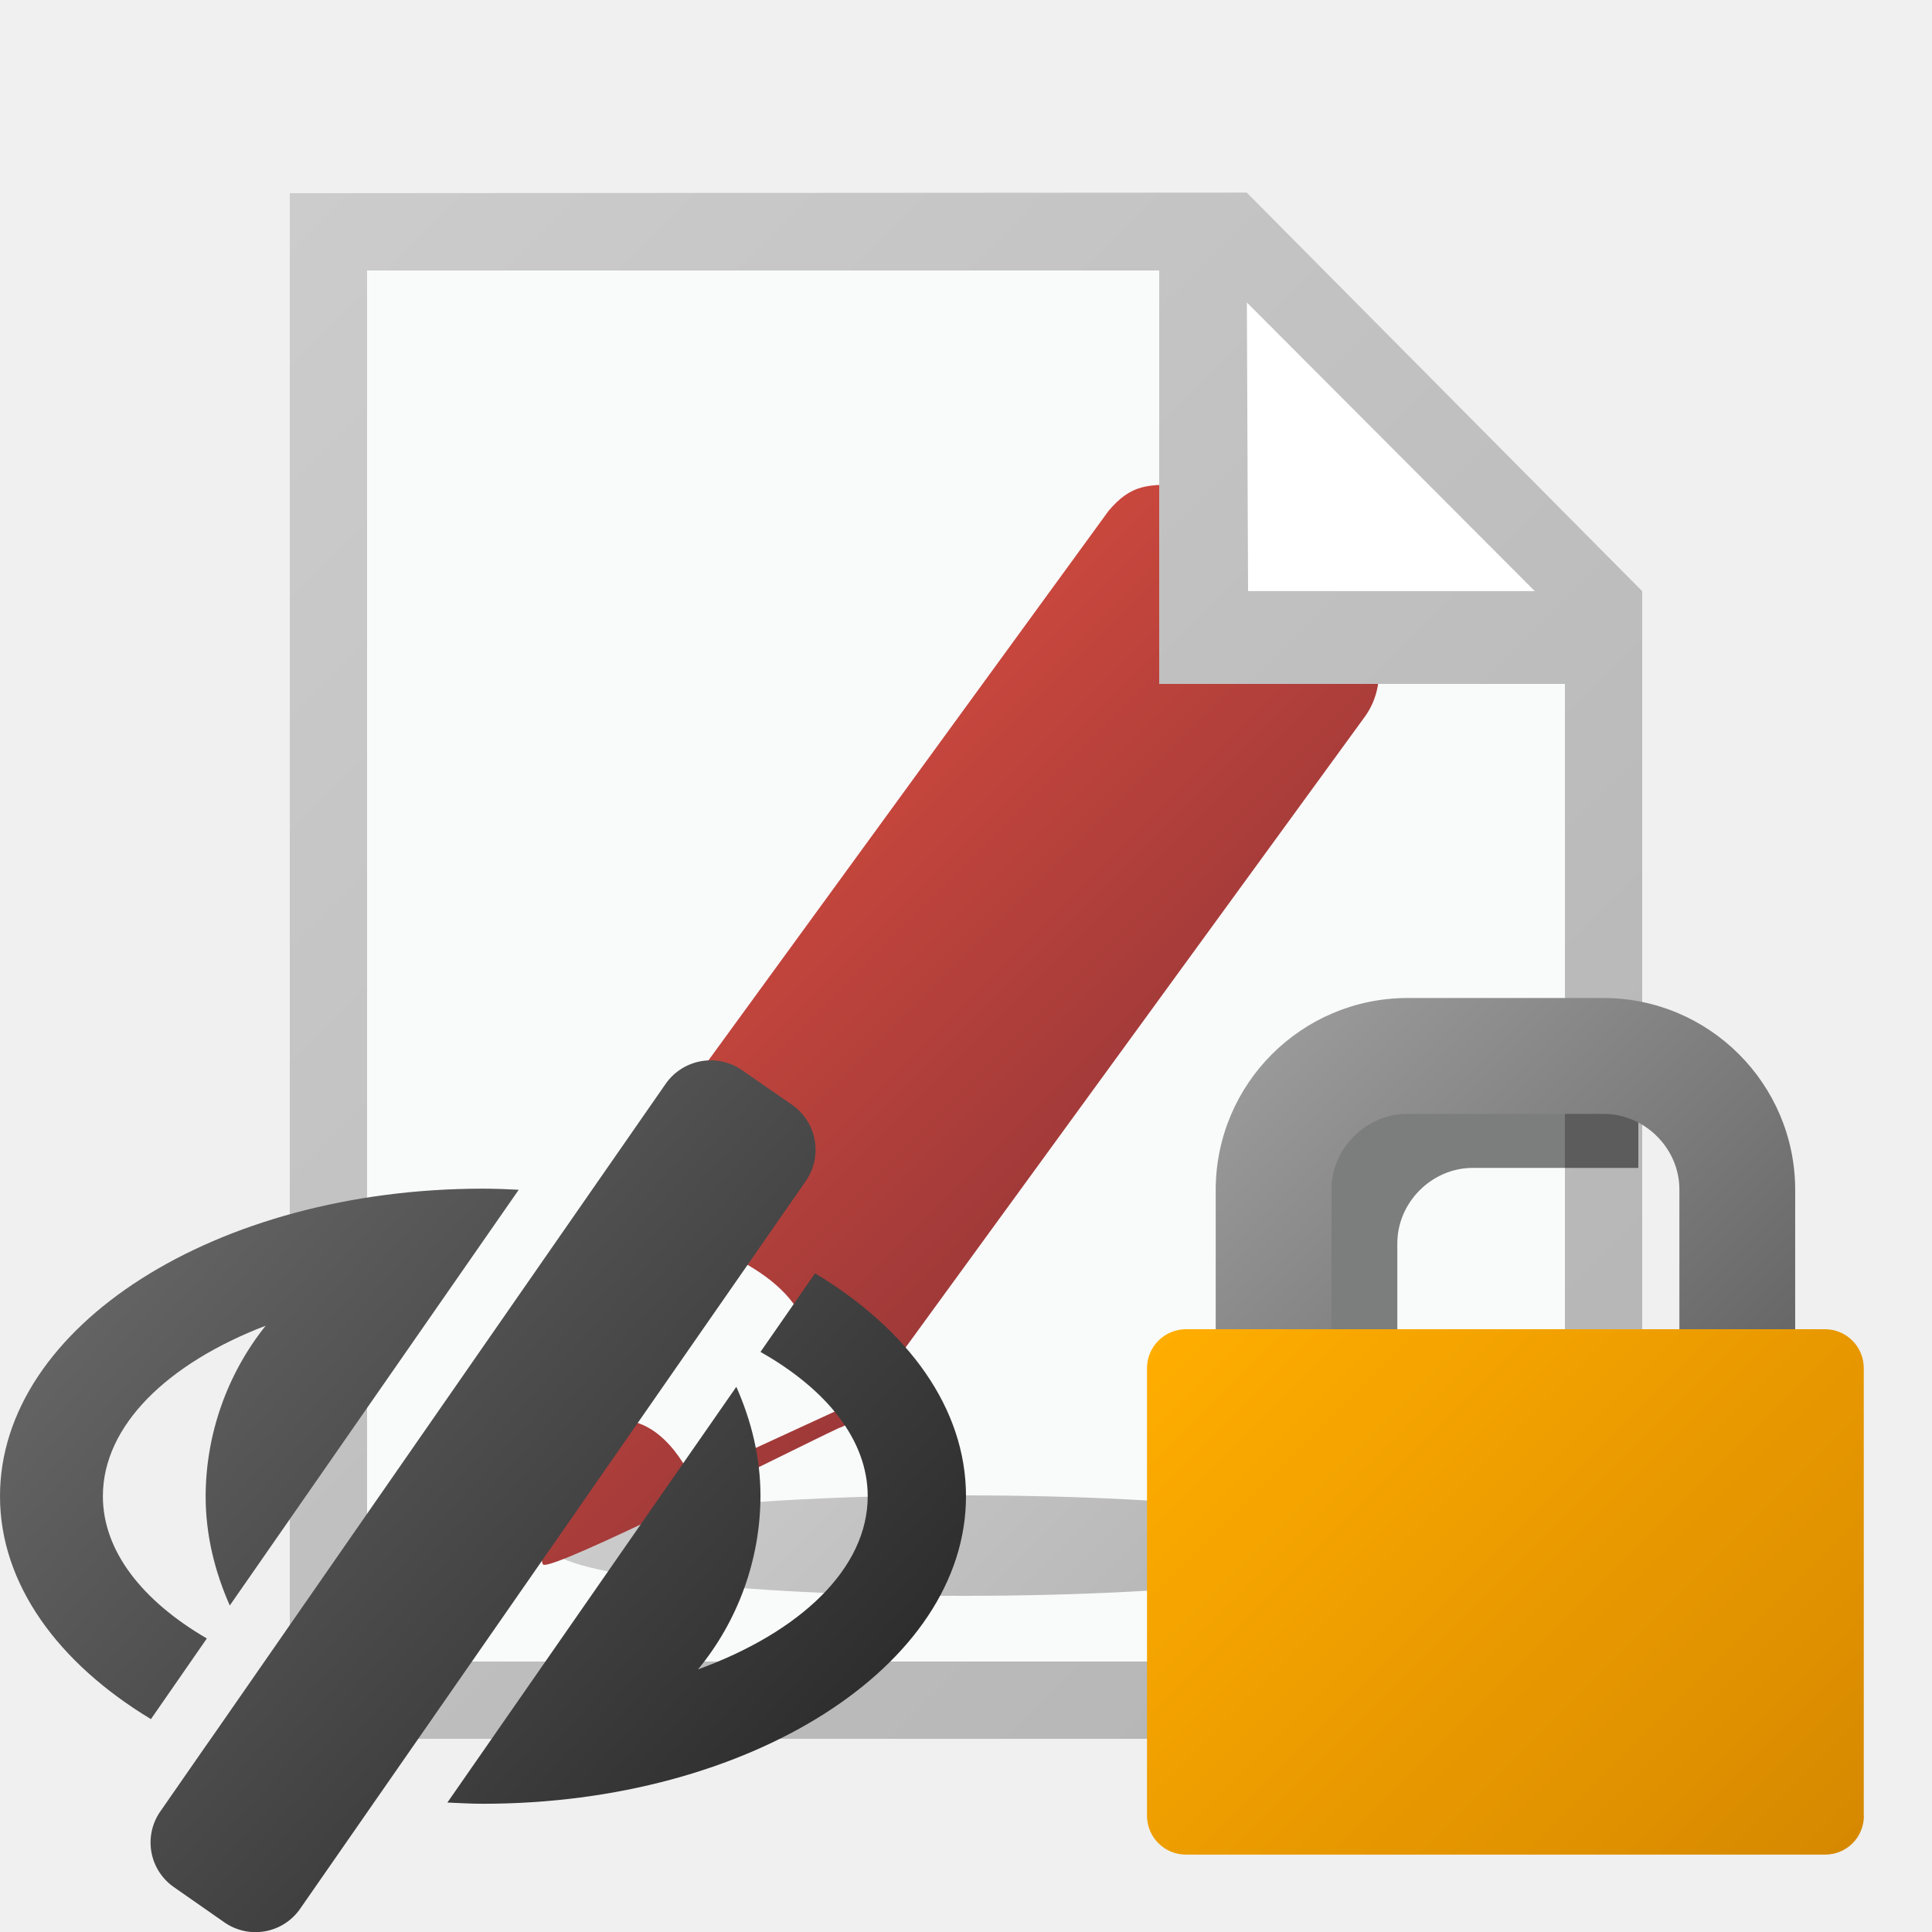
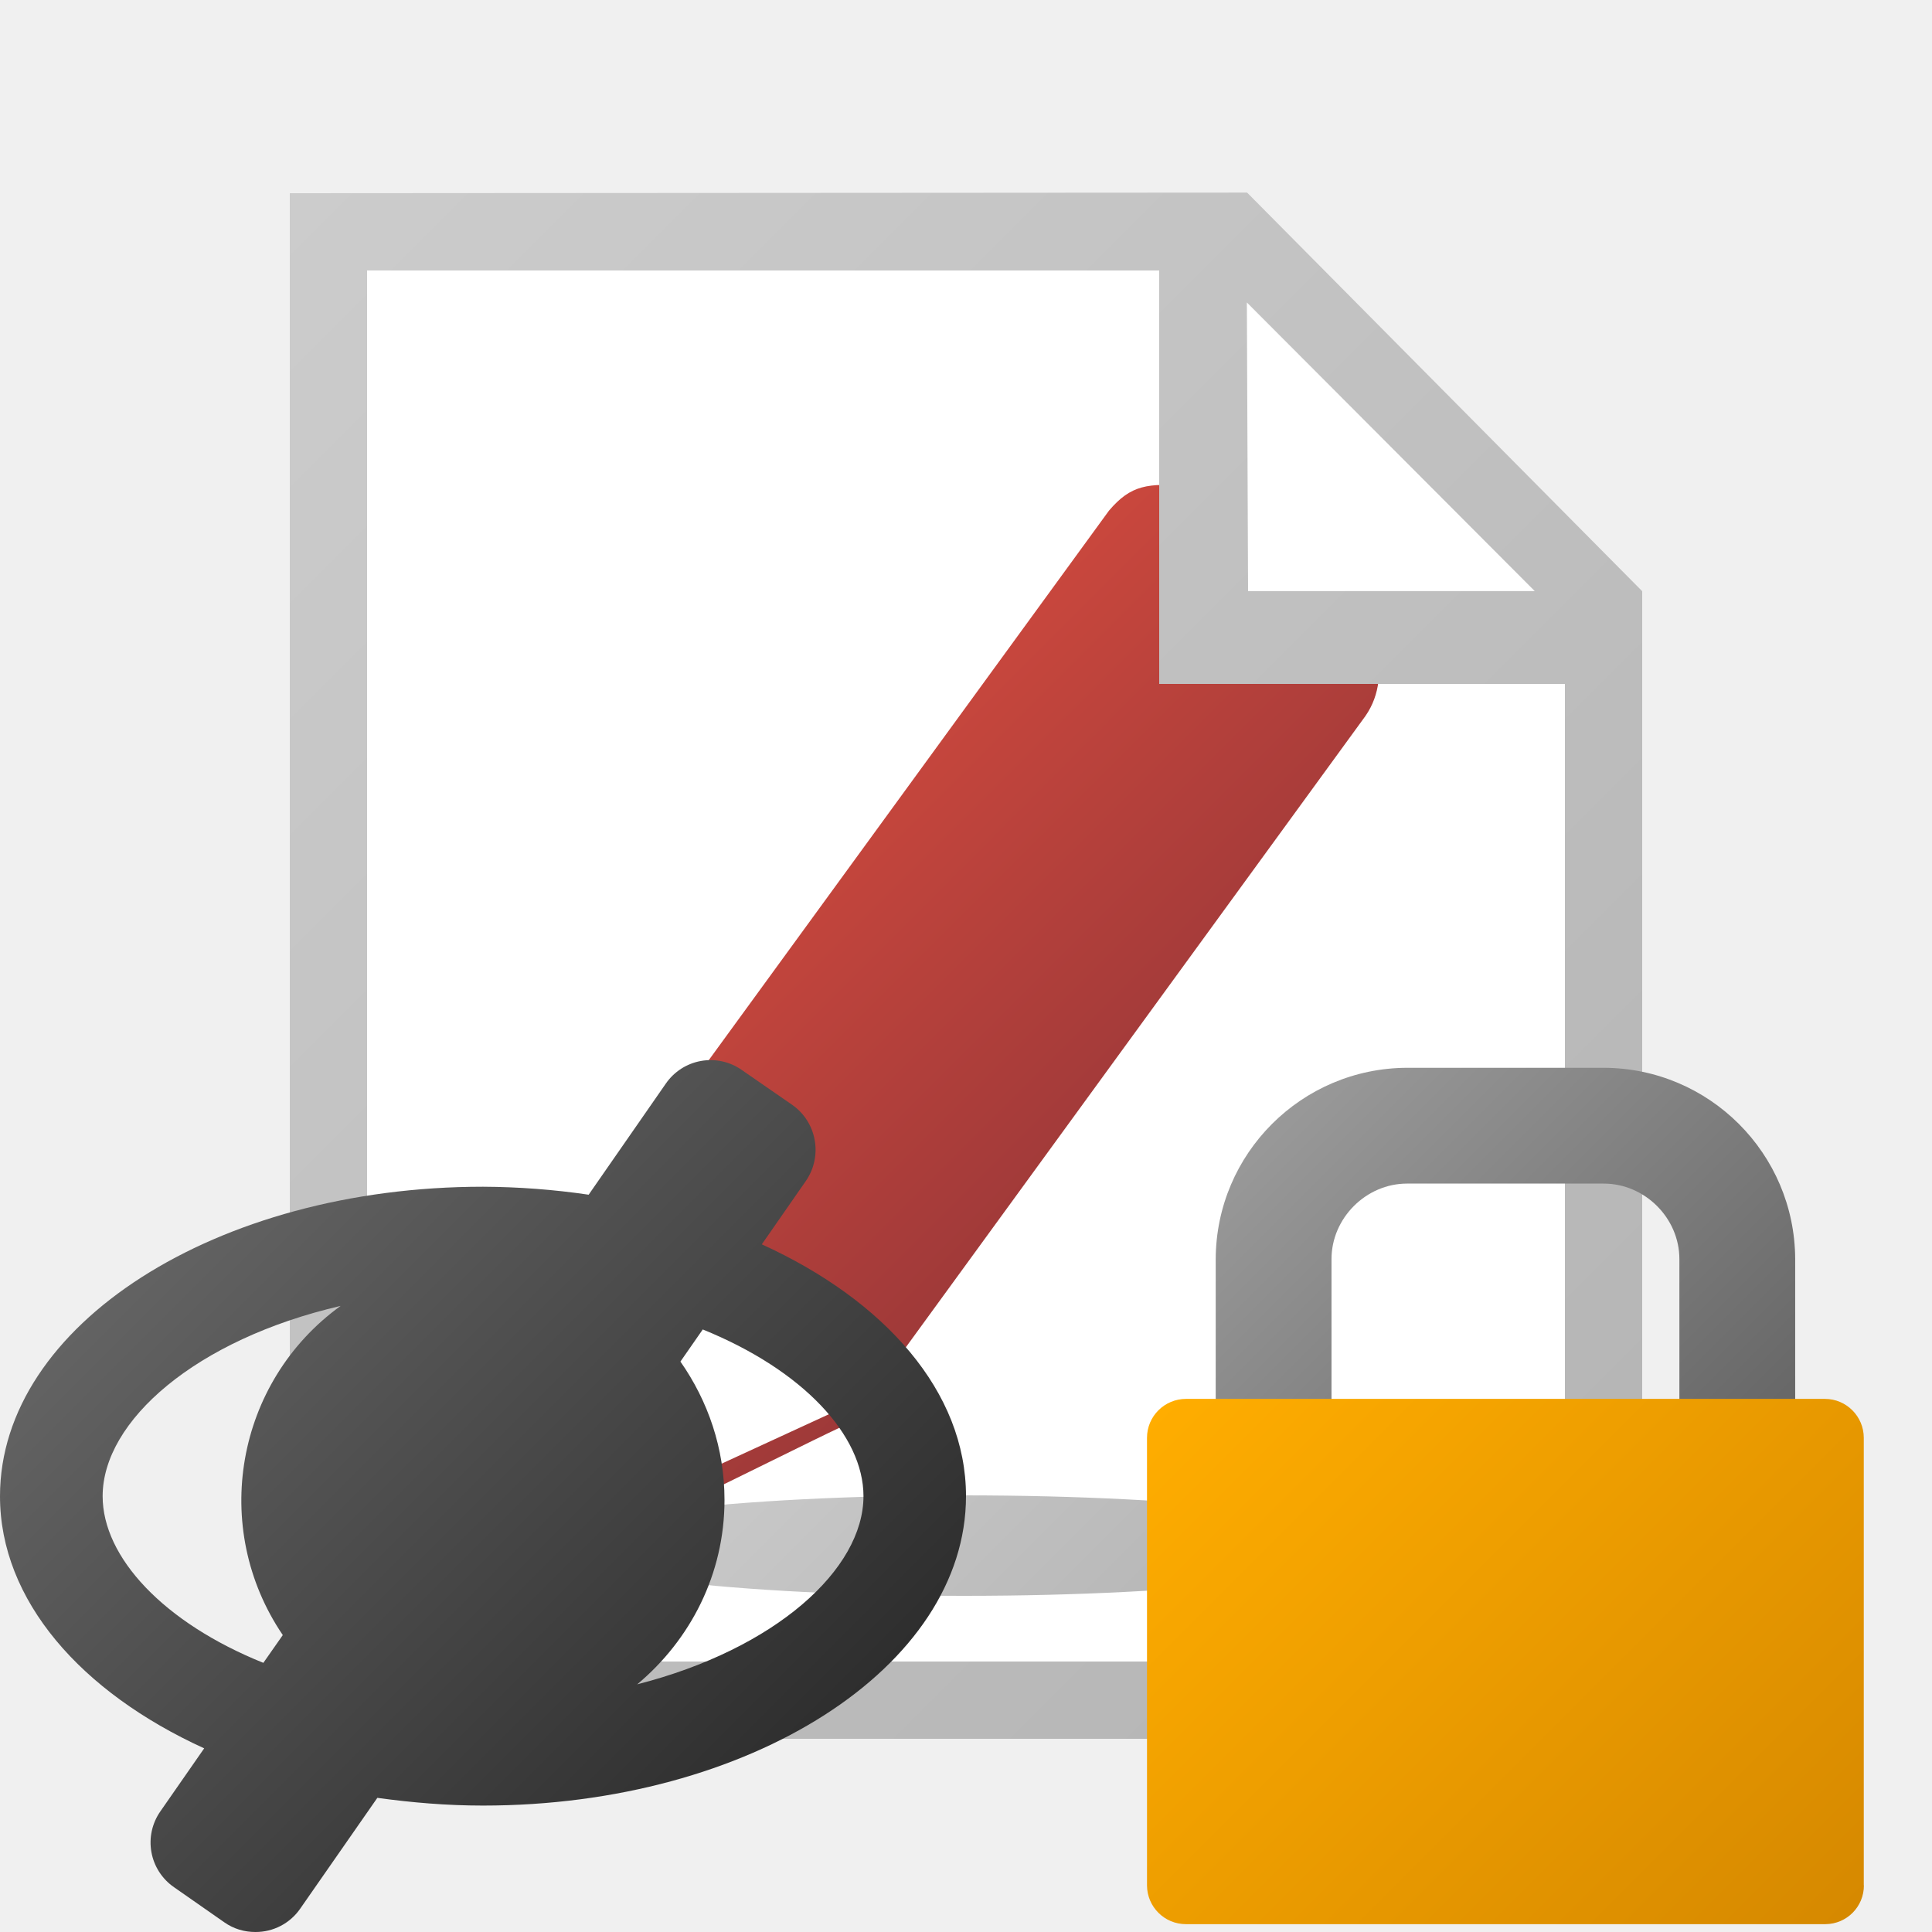
<svg xmlns="http://www.w3.org/2000/svg" width="18" height="18" viewBox="0 0 16 16">
  <path fill="#FFF" d="M13.12 4.96v9.12H2.88V1.92h7.296l2.944 3.04z" />
-   <path fill="#F9FAFA" d="M13.12 4.96v9.12H2.88V1.92h7.296l2.944 3.04z" />
-   <linearGradient id="a" gradientUnits="userSpaceOnUse" x1="9245.242" y1="-13232.848" x2="9353.533" y2="-13341.139" gradientTransform="matrix(.032 0 0 -.032 -289.596 -412.384)">
+   <path fill="#FFF" d="M13.12 4.96v9.12H2.88V1.92h7.296l2.944 3.04z" />
+   <linearGradient id="a" gradientUnits="userSpaceOnUse" x1="36396.863" y1="51963.82" x2="36505.16" y2="52072.117" gradientTransform="matrix(.032 0 0 .032 -1158.449 -1651.775)">
    <stop offset="0" stop-color="#ccc" />
    <stop offset="1" stop-color="#b3b3b3" />
  </linearGradient>
  <ellipse fill="url(#a)" cx="7.984" cy="12.8" rx="3.44" ry=".416" />
-   <linearGradient id="b" gradientUnits="userSpaceOnUse" x1="9242.963" y1="-13112.857" x2="9327.49" y2="-13197.385" gradientTransform="matrix(.032 0 0 -.032 -289.596 -412.384)">
+   <linearGradient id="b" gradientUnits="userSpaceOnUse" x1="36394.629" y1="51843.855" x2="36479.152" y2="51928.375" gradientTransform="matrix(.032 0 0 .032 -1158.449 -1651.775)">
    <stop offset="0" stop-color="#c9473d" />
    <stop offset="1" stop-color="#9e3939" />
  </linearGradient>
-   <path fill="url(#b)" d="M11.306 5.096s.065-.2-.563-.657c-.628-.457-.9-.414-.9-.414-.339-.026-.478-.01-.661.204l-4.291 5.893a.274.274 0 0 0-.044.089h-.011s-.427 2.683-.338 2.746c.08.057 2.037-.938 2.45-1.131a.25.25 0 0 0 .068-.033h.001a.308.308 0 0 0 .073-.071l4.217-5.792c.258-.366-.001-.834-.001-.834zm-5.583 7.142s-.243-.565-.688-.465l-.238.322.354-1.922c.35.023.621.108.785.175.231.099.514.257.66.485.34.531.421.809.421.809l-1.294.596z" />
+   <path fill="url(#b)" d="M11.307 5.096s.064-.2-.563-.657-.9-.414-.9-.414c-.339-.026-.478-.01-.66.204l-4.292 5.893a.274.274 0 0 0-.044.089h-.012s-.427 2.684-.338 2.746c.08.057 2.037-.938 2.45-1.131a.284.284 0 0 0 .068-.033h.001a.324.324 0 0 0 .073-.07l4.217-5.792c.257-.367 0-.835 0-.835zm-5.584 7.142s-.243-.565-.688-.465l-.238.322.354-1.925c.35.021.621.106.785.177.231.1.514.258.66.483.34.53.421.812.421.812l-1.294.596z" />
  <path fill="#FFF" d="M9.984 2.08l.256 3.2 2.88-.32-3.136-2.88z" />
-   <linearGradient id="c" gradientUnits="userSpaceOnUse" x1="35348.453" y1="51322.074" x2="35723.457" y2="51697.078" gradientTransform="matrix(.032 0 0 .032 -1129.968 -1639.488)">
+   <linearGradient id="c" gradientUnits="userSpaceOnUse" x1="62500.109" y1="-90021.039" x2="62875.113" y2="-90396.047" gradientTransform="matrix(.032 0 0 -.032 -1998.82 -2877.856)">
    <stop offset="0" stop-color="#ccc" />
    <stop offset="1" stop-color="#b3b3b3" />
  </linearGradient>
-   <path fill="url(#c)" d="M10.323 1.595L2.4 1.6v12.8h11.2V4.896l-3.274-3.3-.003-.001zm2.387 3.3h-2.374l-.01-2.39 2.384 2.39zm.25 8.865H3.04V2.24H9.6v3.424h3.36v8.096z" />
-   <path opacity=".5" d="M13.568 11.456h-1.996v-1.159c0-.339.285-.625.625-.625h1.371v-.96h-1.371a1.59 1.59 0 0 0-1.586 1.585v1.159h-.246a.323.323 0 0 0-.322.321v2.591h3.525v-2.912z" />
-   <linearGradient id="d" gradientUnits="userSpaceOnUse" x1="18140.484" y1="25689.305" x2="18246.285" y2="25795.106" gradientTransform="matrix(.032 0 0 .032 -569.72 -813.568)">
+   <path fill="url(#c)" d="M10.323 1.595L2.4 1.6v12.8h11.2V4.896l-3.271-3.3-.006-.001zm2.387 3.3h-2.374l-.01-2.39 2.384 2.39zm.25 8.865H3.04V2.24H9.6v3.424h3.36v8.096z" />
+   <linearGradient id="d" gradientUnits="userSpaceOnUse" x1="45292.137" y1="-64406.367" x2="45397.922" y2="-64512.152" gradientTransform="matrix(.032 0 0 -.032 -1438.573 -2051.936)">
    <stop offset="0" stop-color="#999" />
    <stop offset="1" stop-color="#666" />
  </linearGradient>
-   <path fill="url(#d)" d="M11.027 11.168V9.85c0-.34.287-.625.625-.625h1.63c.339 0 .626.285.626.625v1.318h.959V9.85a1.59 1.59 0 0 0-1.585-1.585h-1.63a1.59 1.59 0 0 0-1.584 1.585v1.318h.959z" />
-   <linearGradient id="e" gradientUnits="userSpaceOnUse" x1="18115.955" y1="25758.594" x2="18270.809" y2="25913.447" gradientTransform="matrix(.032 0 0 .032 -569.72 -813.568)">
+   <path fill="url(#d)" d="M11.027 11.745v-1.318c0-.34.287-.625.625-.625h1.63c.339 0 .626.285.626.625v1.318h.959v-1.318a1.59 1.59 0 0 0-1.585-1.584h-1.63a1.59 1.59 0 0 0-1.584 1.584v1.318h.959z" />
+   <linearGradient id="e" gradientUnits="userSpaceOnUse" x1="45267.598" y1="-64475.617" x2="45422.453" y2="-64630.473" gradientTransform="matrix(.032 0 0 -.032 -1438.573 -2051.936)">
    <stop offset="0" stop-color="#ffad00" />
    <stop offset="1" stop-color="#d68900" />
  </linearGradient>
-   <path fill="url(#e)" d="M15.436 15.037a.32.32 0 0 1-.321.322H9.822a.322.322 0 0 1-.323-.322V11.33c0-.178.146-.322.323-.322h5.291c.179 0 .322.145.322.322v3.707h.001z" />
-   <linearGradient id="f" gradientUnits="userSpaceOnUse" x1="1.461" y1="10.132" x2="6.545" y2="14.652">
+   <path fill="url(#e)" d="M15.436 15.614a.32.32 0 0 1-.318.321H9.822a.322.322 0 0 1-.323-.321v-3.707c0-.179.146-.322.323-.322h5.291c.179 0 .322.146.322.322v3.707h.001z" />
+   <linearGradient id="f" gradientUnits="userSpaceOnUse" x1="289.286" y1="-404.974" x2="294.037" y2="-409.725" gradientTransform="matrix(1 0 0 -1 -287.66 -394.96)">
    <stop offset="0" stop-color="#636363" />
    <stop offset="1" stop-color="#2e2e2e" />
  </linearGradient>
-   <path fill="url(#f)" d="M8 12.391c0 1.406-1.791 2.547-4 2.547-.1 0-.197-.006-.295-.01l2.393-3.443c.123.278.2.581.2.906a2.27 2.27 0 0 1-.517 1.434c.848-.309 1.405-.836 1.405-1.434 0-.465-.34-.885-.888-1.195l.452-.651c.769.463 1.25 1.117 1.25 1.846zm-7.148 0c0-.584.534-1.1 1.348-1.412a2.276 2.276 0 0 0-.497 1.412c0 .324.077.627.2.905l2.393-3.443A5.815 5.815 0 0 0 4 9.844c-2.209 0-4 1.139-4 2.547 0 .727.481 1.382 1.25 1.846l.463-.668c-.531-.309-.861-.722-.861-1.178zM6.56 9.15l-.417-.289a.455.455 0 0 0-.629.113l-.646.93-1.416 2.039-1.663 2.395-.093.133-.368.53a.45.45 0 0 0 .113.628l.417.291a.45.45 0 0 0 .628-.113L6.674 9.78a.454.454 0 0 0-.114-.63z" />
+   <path fill="url(#f)" d="M6.309 10.305l.365-.525a.455.455 0 0 0-.113-.63l-.418-.289a.45.45 0 0 0-.629.113l-.639.92A6.207 6.207 0 0 0 4 9.828c-2.209 0-4 1.146-4 2.563 0 .863.671 1.623 1.691 2.088l-.363.522a.45.45 0 0 0 .113.628l.417.291c.078.055.167.08.257.08a.448.448 0 0 0 .371-.193l.639-.918c.283.039.574.064.875.064 2.209 0 4-1.146 4-2.563 0-.863-.671-1.62-1.691-2.085zM.85 12.391c0-.623.771-1.298 1.971-1.576a1.987 1.987 0 0 0-.479 2.726l-.161.23c-.827-.333-1.331-.875-1.331-1.38zm4.427 1.558c.439-.367.723-.911.723-1.527 0-.428-.137-.82-.365-1.146l.185-.266c.829.336 1.331.876 1.331 1.381-.001.606-.728 1.265-1.874 1.558z" />
</svg>
